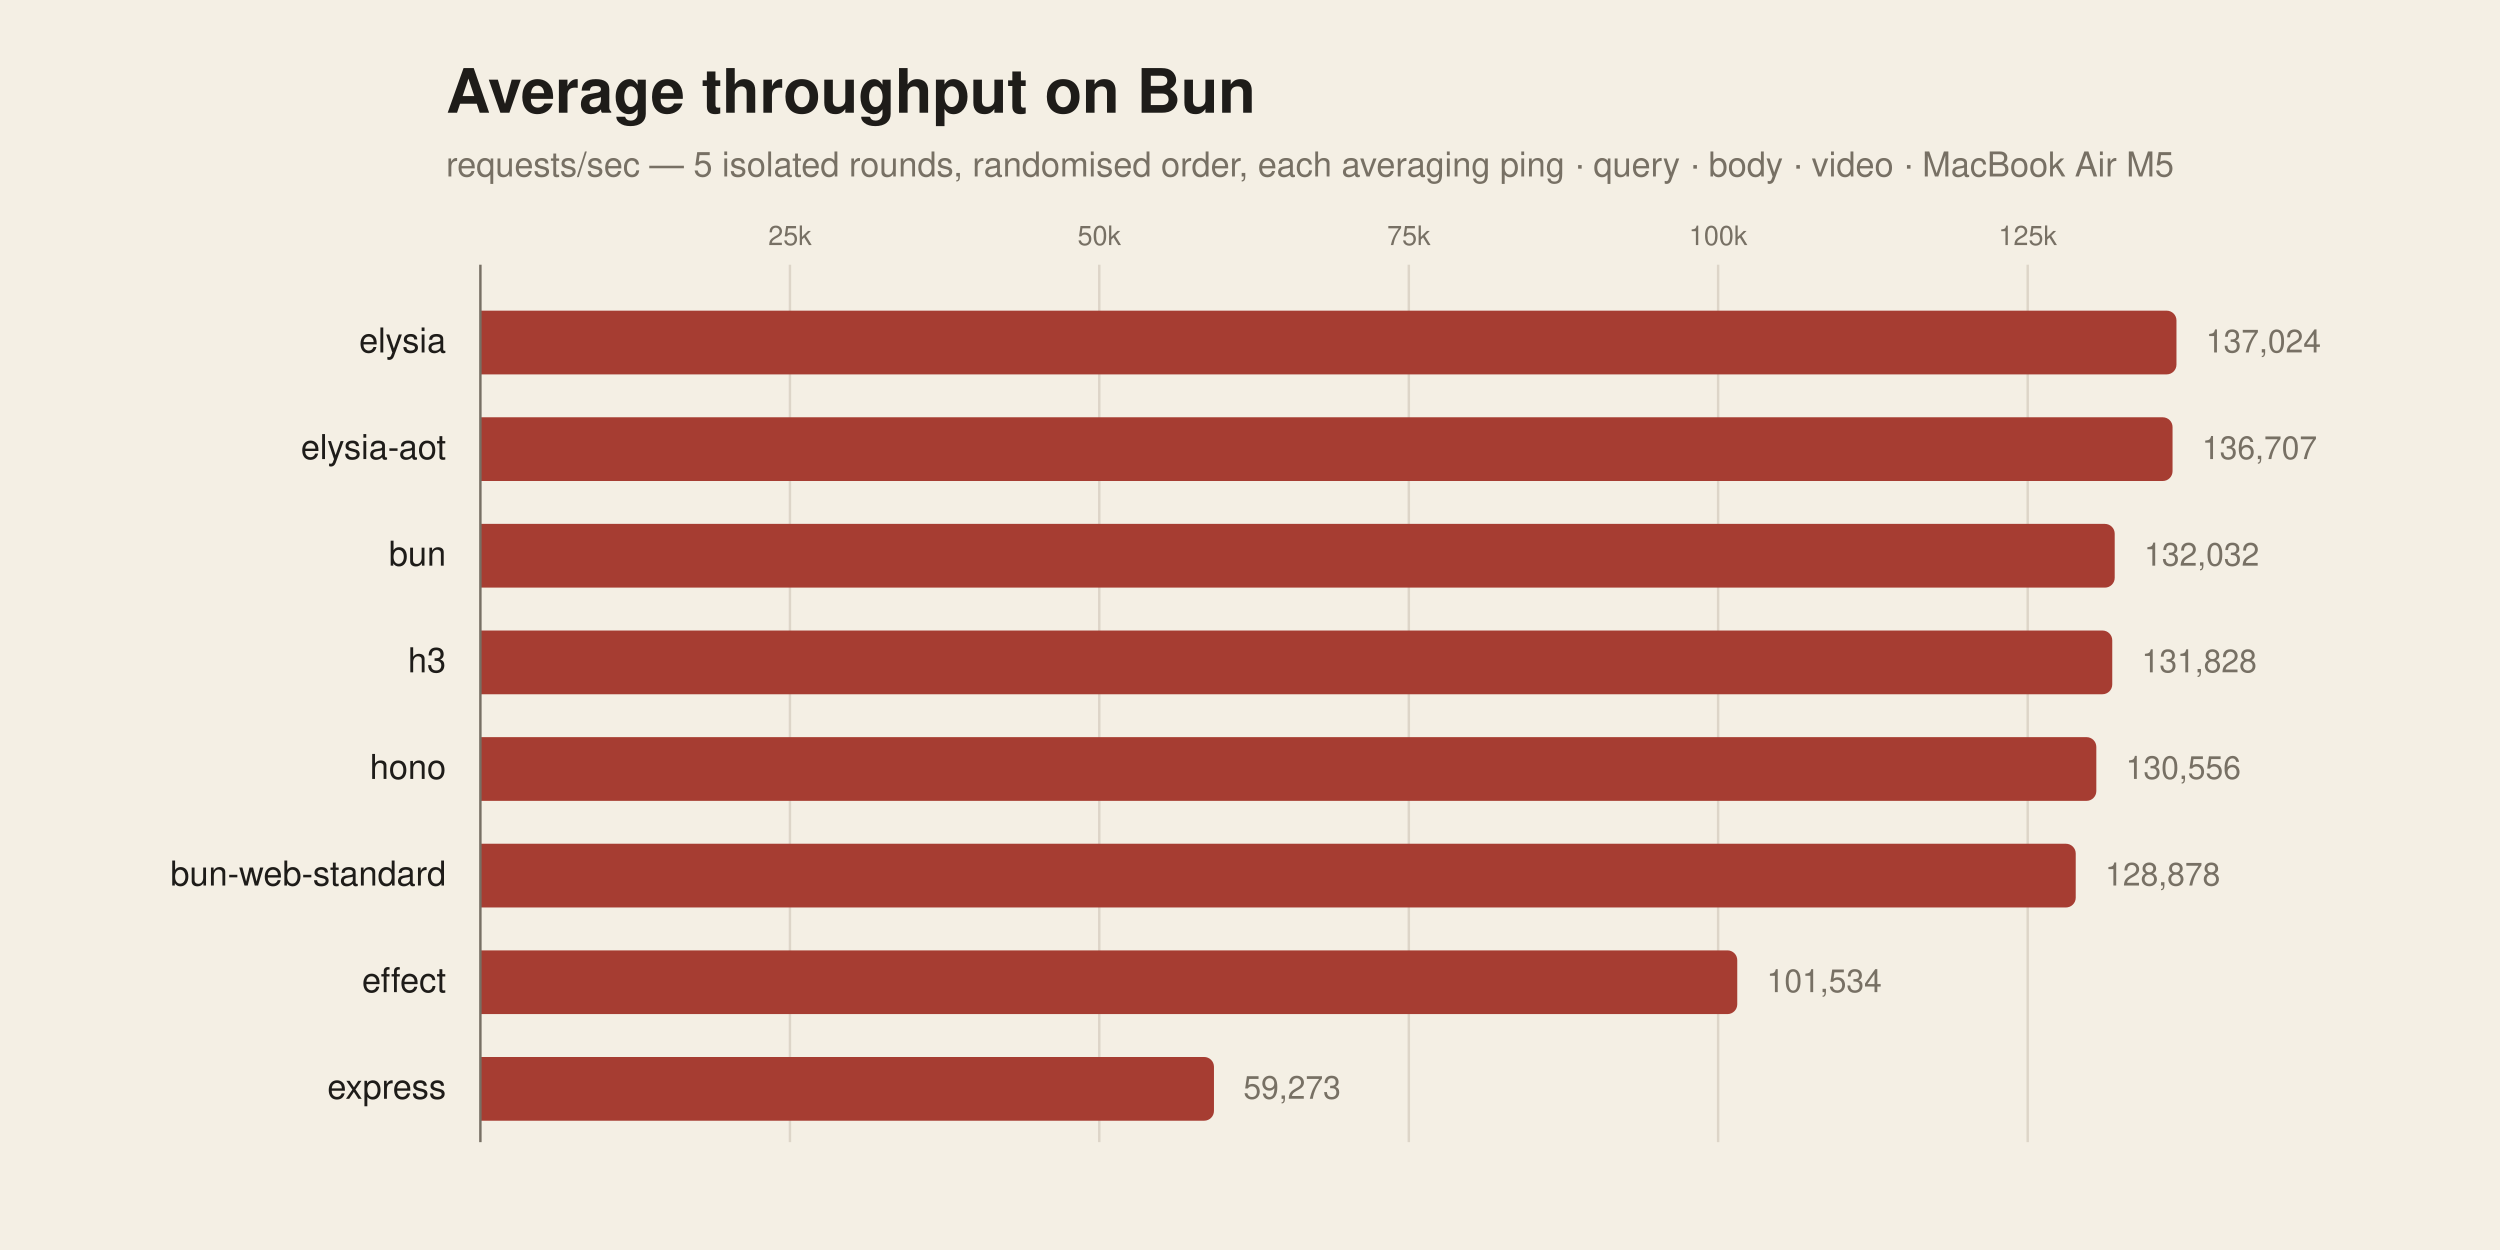
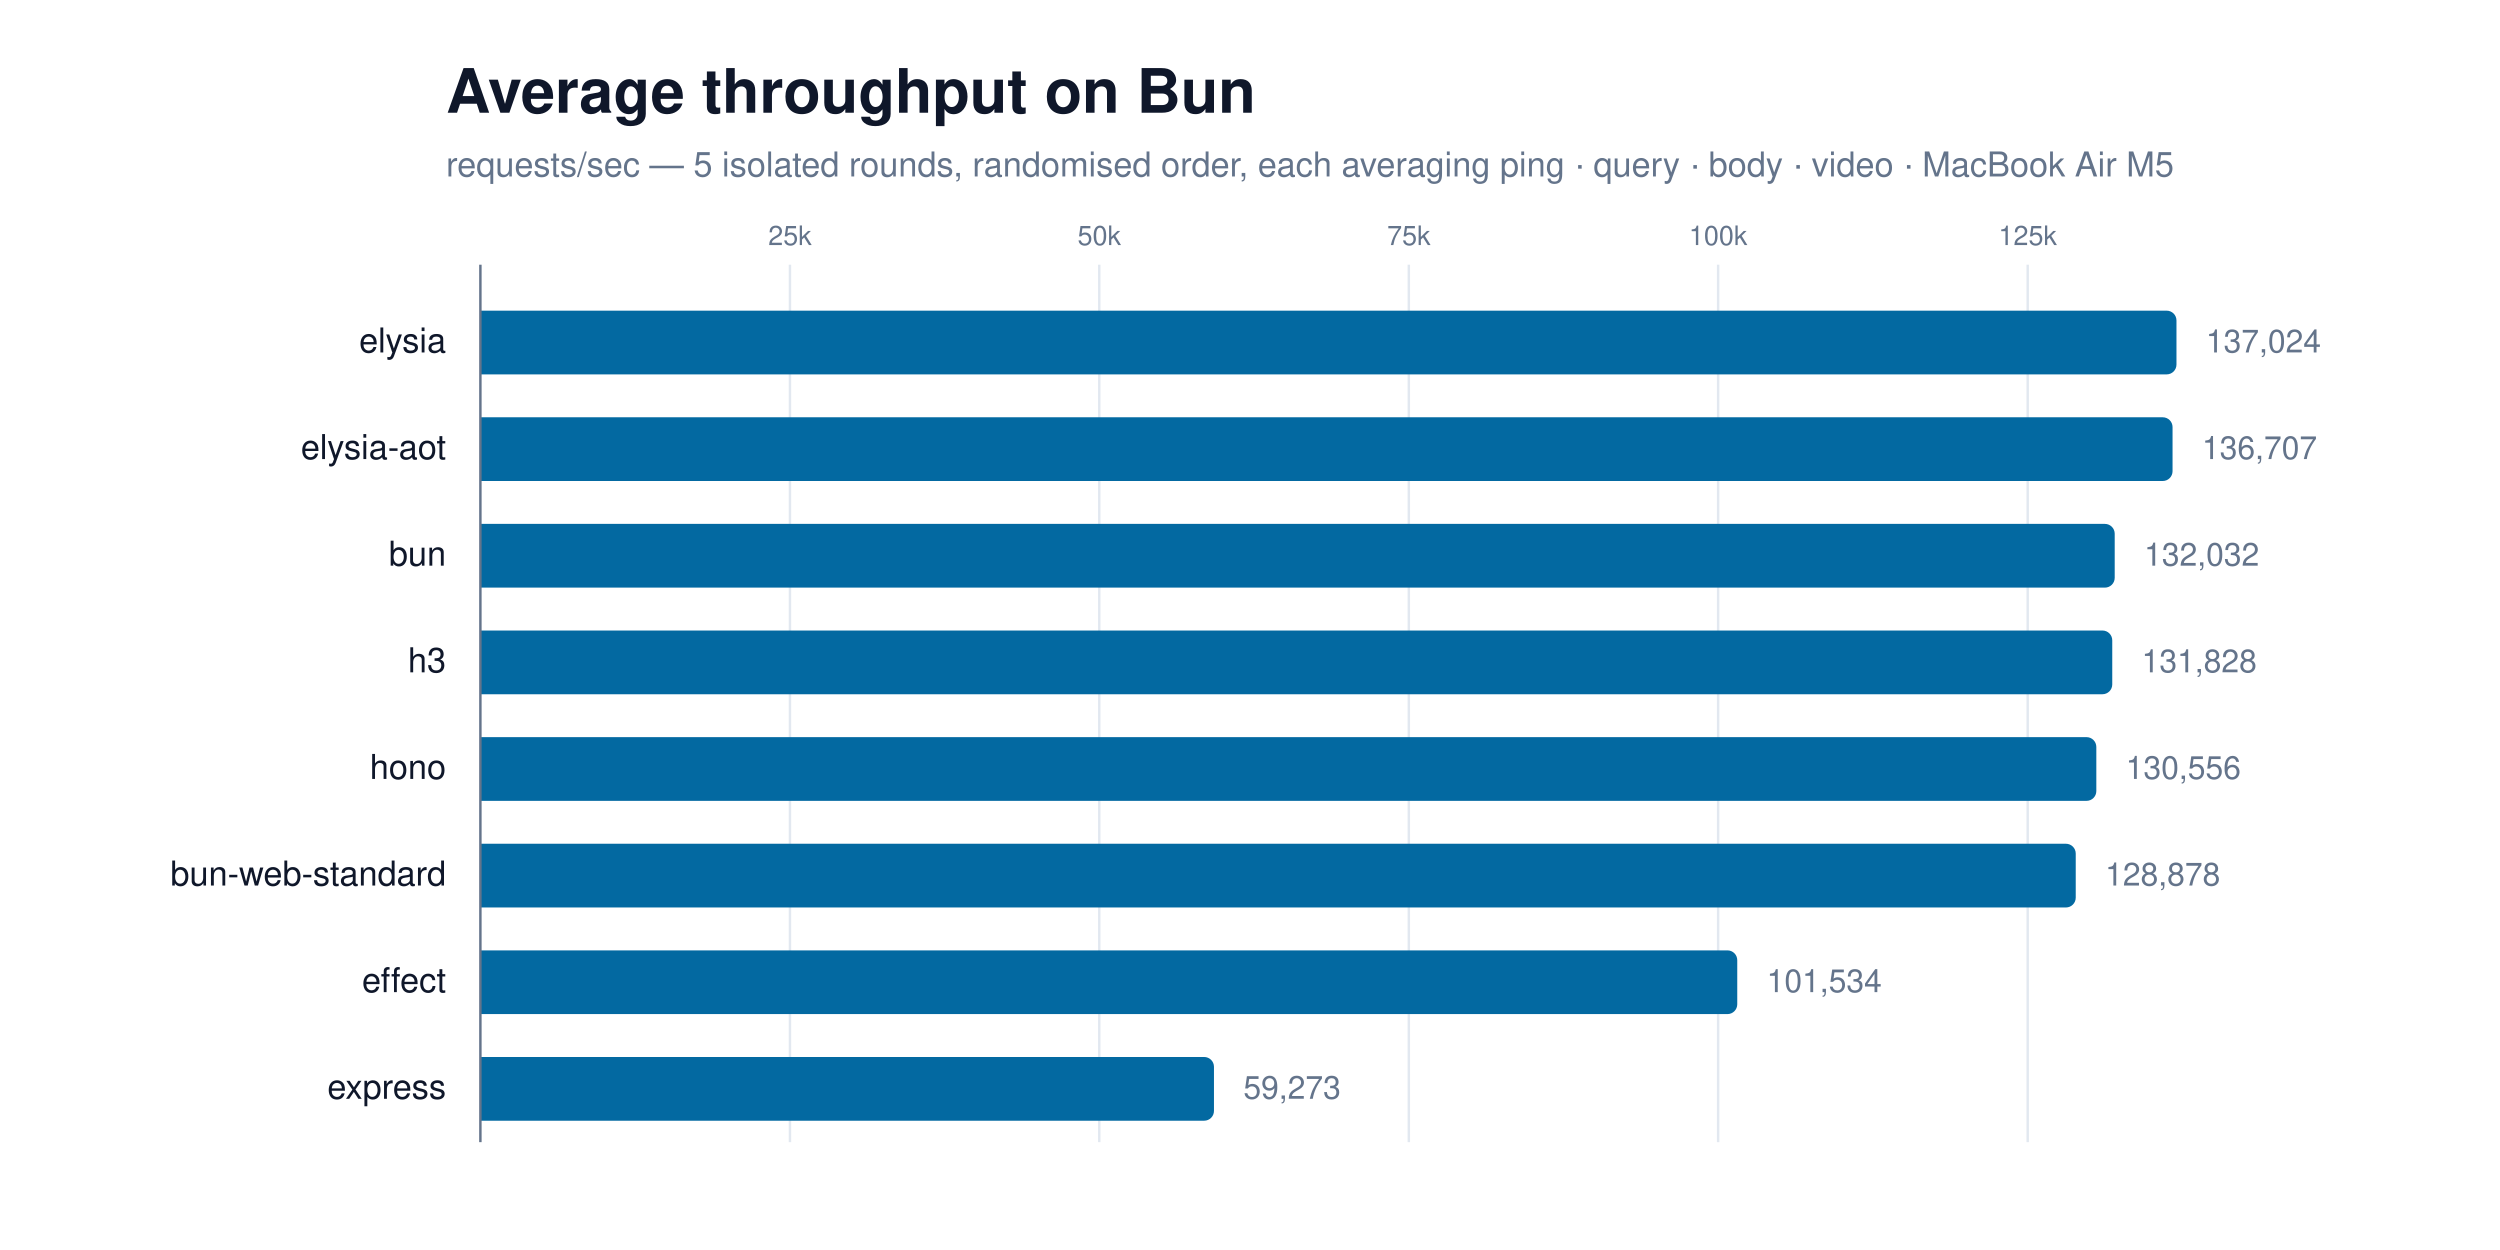
<svg xmlns="http://www.w3.org/2000/svg" viewBox="0 0 1020 510" width="1020" height="510" role="img" aria-label="Average throughput by framework on Bun, MacBook Air M5">
-   <rect width="1020" height="510" fill="#f4efe4" />
-   <text x="182" y="46" fill="#1e1c19" font-size="25" font-weight="700" text-anchor="start" font-family="Helvetica, Arial, sans-serif">Average throughput on Bun</text>
-   <text x="182" y="72" fill="#777064" font-size="14" text-anchor="start" font-family="Helvetica, Arial, sans-serif">requests/sec — 5 isolated rounds, randomised order, each averaging ping · query · body · video · MacBook Air M5</text>
-   <line x1="322.3" y1="108" x2="322.3" y2="466" stroke="#ddd5c8" stroke-width="1" />
-   <text x="322.3" y="100" fill="#777064" font-size="11" text-anchor="middle" font-family="Helvetica, Arial, sans-serif">25k</text>
-   <line x1="448.5" y1="108" x2="448.5" y2="466" stroke="#ddd5c8" stroke-width="1" />
-   <text x="448.5" y="100" fill="#777064" font-size="11" text-anchor="middle" font-family="Helvetica, Arial, sans-serif">50k</text>
-   <line x1="574.8" y1="108" x2="574.8" y2="466" stroke="#ddd5c8" stroke-width="1" />
-   <text x="574.8" y="100" fill="#777064" font-size="11" text-anchor="middle" font-family="Helvetica, Arial, sans-serif">75k</text>
-   <line x1="701.0" y1="108" x2="701.0" y2="466" stroke="#ddd5c8" stroke-width="1" />
-   <text x="701.0" y="100" fill="#777064" font-size="11" text-anchor="middle" font-family="Helvetica, Arial, sans-serif">100k</text>
-   <line x1="827.3" y1="108" x2="827.3" y2="466" stroke="#ddd5c8" stroke-width="1" />
-   <text x="827.3" y="100" fill="#777064" font-size="11" text-anchor="middle" font-family="Helvetica, Arial, sans-serif">125k</text>
-   <path d="M196 126.75 H884.0 a4 4 0 0 1 4 4 v18 a4 4 0 0 1 -4 4 H196 Z" fill="#a63d32" />
-   <text x="182" y="143.8" fill="#1e1c19" font-size="14" text-anchor="end" font-family="Helvetica, Arial, sans-serif">elysia</text>
-   <text x="900.0" y="143.8" fill="#777064" font-size="13" font-family="Helvetica, Arial, sans-serif">137,024</text>
-   <path d="M196 170.25 H882.4 a4 4 0 0 1 4 4 v18 a4 4 0 0 1 -4 4 H196 Z" fill="#a63d32" />
-   <text x="182" y="187.3" fill="#1e1c19" font-size="14" text-anchor="end" font-family="Helvetica, Arial, sans-serif">elysia-aot</text>
-   <text x="898.4" y="187.3" fill="#777064" font-size="13" font-family="Helvetica, Arial, sans-serif">136,707</text>
-   <path d="M196 213.75 H858.8 a4 4 0 0 1 4 4 v18 a4 4 0 0 1 -4 4 H196 Z" fill="#a63d32" />
-   <text x="182" y="230.8" fill="#1e1c19" font-size="14" text-anchor="end" font-family="Helvetica, Arial, sans-serif">bun</text>
-   <text x="874.8" y="230.8" fill="#777064" font-size="13" font-family="Helvetica, Arial, sans-serif">132,032</text>
-   <path d="M196 257.25 H857.8 a4 4 0 0 1 4 4 v18 a4 4 0 0 1 -4 4 H196 Z" fill="#a63d32" />
-   <text x="182" y="274.3" fill="#1e1c19" font-size="14" text-anchor="end" font-family="Helvetica, Arial, sans-serif">h3</text>
-   <text x="873.8" y="274.3" fill="#777064" font-size="13" font-family="Helvetica, Arial, sans-serif">131,828</text>
-   <path d="M196 300.75 H851.3 a4 4 0 0 1 4 4 v18 a4 4 0 0 1 -4 4 H196 Z" fill="#a63d32" />
-   <text x="182" y="317.8" fill="#1e1c19" font-size="14" text-anchor="end" font-family="Helvetica, Arial, sans-serif">hono</text>
-   <text x="867.3" y="317.8" fill="#777064" font-size="13" font-family="Helvetica, Arial, sans-serif">130,556</text>
-   <path d="M196 344.25 H842.9 a4 4 0 0 1 4 4 v18 a4 4 0 0 1 -4 4 H196 Z" fill="#a63d32" />
-   <text x="182" y="361.3" fill="#1e1c19" font-size="14" text-anchor="end" font-family="Helvetica, Arial, sans-serif">bun-web-standard</text>
-   <text x="858.9" y="361.3" fill="#777064" font-size="13" font-family="Helvetica, Arial, sans-serif">128,878</text>
-   <path d="M196 387.75 H704.8 a4 4 0 0 1 4 4 v18 a4 4 0 0 1 -4 4 H196 Z" fill="#a63d32" />
-   <text x="182" y="404.8" fill="#1e1c19" font-size="14" text-anchor="end" font-family="Helvetica, Arial, sans-serif">effect</text>
-   <text x="720.8" y="404.8" fill="#777064" font-size="13" font-family="Helvetica, Arial, sans-serif">101,534</text>
-   <path d="M196 431.25 H491.3 a4 4 0 0 1 4 4 v18 a4 4 0 0 1 -4 4 H196 Z" fill="#a63d32" />
-   <text x="182" y="448.3" fill="#1e1c19" font-size="14" text-anchor="end" font-family="Helvetica, Arial, sans-serif">express</text>
-   <text x="507.3" y="448.3" fill="#777064" font-size="13" font-family="Helvetica, Arial, sans-serif">59,273</text>
-   <line x1="196" y1="108" x2="196" y2="466" stroke="#777064" stroke-width="1" />
+   <rect width="1020" height="510" fill="#ffffff" />
+   <text x="182" y="46" fill="#0f172a" font-size="25" font-weight="700" text-anchor="start" font-family="Helvetica, Arial, sans-serif">Average throughput on Bun</text>
+   <text x="182" y="72" fill="#64748b" font-size="14" text-anchor="start" font-family="Helvetica, Arial, sans-serif">requests/sec — 5 isolated rounds, randomised order, each averaging ping · query · body · video · MacBook Air M5</text>
+   <line x1="322.3" y1="108" x2="322.3" y2="466" stroke="#e2e8f0" stroke-width="1" />
+   <text x="322.3" y="100" fill="#64748b" font-size="11" text-anchor="middle" font-family="Helvetica, Arial, sans-serif">25k</text>
+   <line x1="448.5" y1="108" x2="448.5" y2="466" stroke="#e2e8f0" stroke-width="1" />
+   <text x="448.5" y="100" fill="#64748b" font-size="11" text-anchor="middle" font-family="Helvetica, Arial, sans-serif">50k</text>
+   <line x1="574.8" y1="108" x2="574.8" y2="466" stroke="#e2e8f0" stroke-width="1" />
+   <text x="574.8" y="100" fill="#64748b" font-size="11" text-anchor="middle" font-family="Helvetica, Arial, sans-serif">75k</text>
+   <line x1="701.0" y1="108" x2="701.0" y2="466" stroke="#e2e8f0" stroke-width="1" />
+   <text x="701.0" y="100" fill="#64748b" font-size="11" text-anchor="middle" font-family="Helvetica, Arial, sans-serif">100k</text>
+   <line x1="827.3" y1="108" x2="827.3" y2="466" stroke="#e2e8f0" stroke-width="1" />
+   <text x="827.3" y="100" fill="#64748b" font-size="11" text-anchor="middle" font-family="Helvetica, Arial, sans-serif">125k</text>
+   <path d="M196 126.75 H884.0 a4 4 0 0 1 4 4 v18 a4 4 0 0 1 -4 4 H196 Z" fill="#0369a1" />
+   <text x="182" y="143.8" fill="#0f172a" font-size="14" text-anchor="end" font-family="Helvetica, Arial, sans-serif">elysia</text>
+   <text x="900.0" y="143.8" fill="#64748b" font-size="13" font-family="Helvetica, Arial, sans-serif">137,024</text>
+   <path d="M196 170.25 H882.4 a4 4 0 0 1 4 4 v18 a4 4 0 0 1 -4 4 H196 Z" fill="#0369a1" />
+   <text x="182" y="187.3" fill="#0f172a" font-size="14" text-anchor="end" font-family="Helvetica, Arial, sans-serif">elysia-aot</text>
+   <text x="898.4" y="187.3" fill="#64748b" font-size="13" font-family="Helvetica, Arial, sans-serif">136,707</text>
+   <path d="M196 213.75 H858.8 a4 4 0 0 1 4 4 v18 a4 4 0 0 1 -4 4 H196 Z" fill="#0369a1" />
+   <text x="182" y="230.8" fill="#0f172a" font-size="14" text-anchor="end" font-family="Helvetica, Arial, sans-serif">bun</text>
+   <text x="874.8" y="230.8" fill="#64748b" font-size="13" font-family="Helvetica, Arial, sans-serif">132,032</text>
+   <path d="M196 257.25 H857.8 a4 4 0 0 1 4 4 v18 a4 4 0 0 1 -4 4 H196 Z" fill="#0369a1" />
+   <text x="182" y="274.3" fill="#0f172a" font-size="14" text-anchor="end" font-family="Helvetica, Arial, sans-serif">h3</text>
+   <text x="873.8" y="274.3" fill="#64748b" font-size="13" font-family="Helvetica, Arial, sans-serif">131,828</text>
+   <path d="M196 300.75 H851.3 a4 4 0 0 1 4 4 v18 a4 4 0 0 1 -4 4 H196 Z" fill="#0369a1" />
+   <text x="182" y="317.8" fill="#0f172a" font-size="14" text-anchor="end" font-family="Helvetica, Arial, sans-serif">hono</text>
+   <text x="867.3" y="317.8" fill="#64748b" font-size="13" font-family="Helvetica, Arial, sans-serif">130,556</text>
+   <path d="M196 344.25 H842.9 a4 4 0 0 1 4 4 v18 a4 4 0 0 1 -4 4 H196 Z" fill="#0369a1" />
+   <text x="182" y="361.3" fill="#0f172a" font-size="14" text-anchor="end" font-family="Helvetica, Arial, sans-serif">bun-web-standard</text>
+   <text x="858.9" y="361.3" fill="#64748b" font-size="13" font-family="Helvetica, Arial, sans-serif">128,878</text>
+   <path d="M196 387.75 H704.8 a4 4 0 0 1 4 4 v18 a4 4 0 0 1 -4 4 H196 Z" fill="#0369a1" />
+   <text x="182" y="404.8" fill="#0f172a" font-size="14" text-anchor="end" font-family="Helvetica, Arial, sans-serif">effect</text>
+   <text x="720.8" y="404.8" fill="#64748b" font-size="13" font-family="Helvetica, Arial, sans-serif">101,534</text>
+   <path d="M196 431.25 H491.3 a4 4 0 0 1 4 4 v18 a4 4 0 0 1 -4 4 H196 Z" fill="#0369a1" />
+   <text x="182" y="448.3" fill="#0f172a" font-size="14" text-anchor="end" font-family="Helvetica, Arial, sans-serif">express</text>
+   <text x="507.3" y="448.3" fill="#64748b" font-size="13" font-family="Helvetica, Arial, sans-serif">59,273</text>
+   <line x1="196" y1="108" x2="196" y2="466" stroke="#64748b" stroke-width="1" />
</svg>
